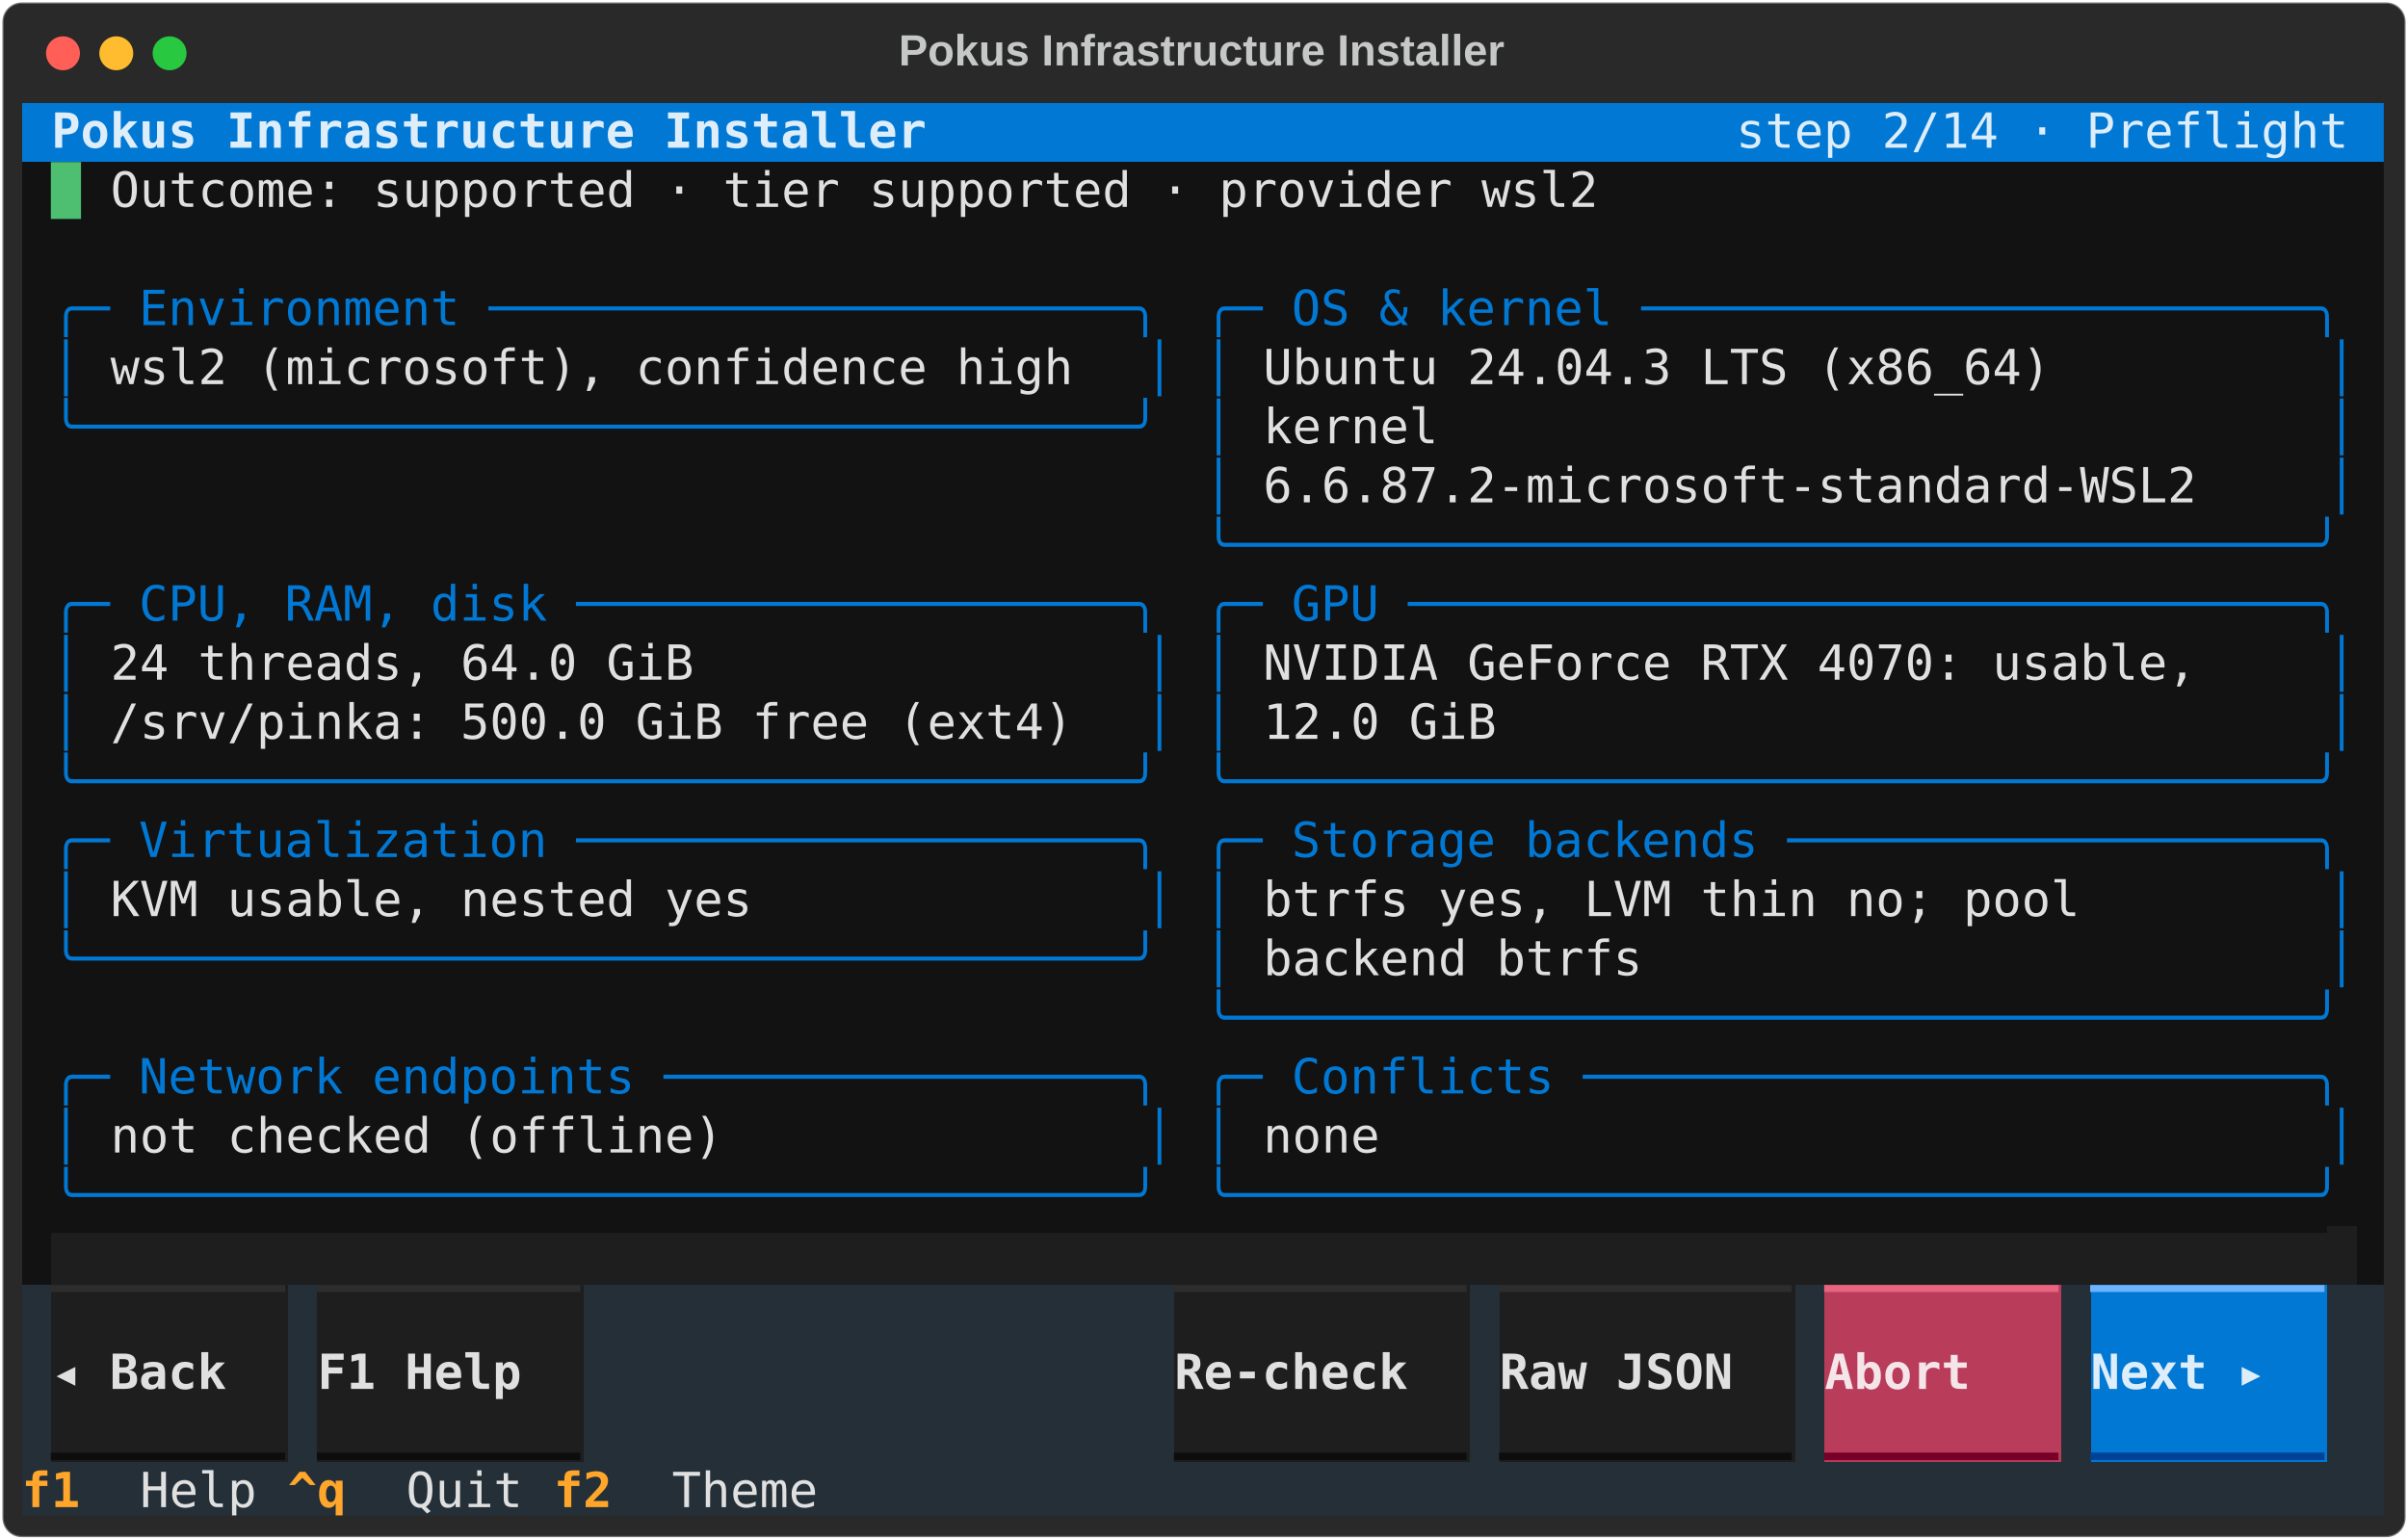
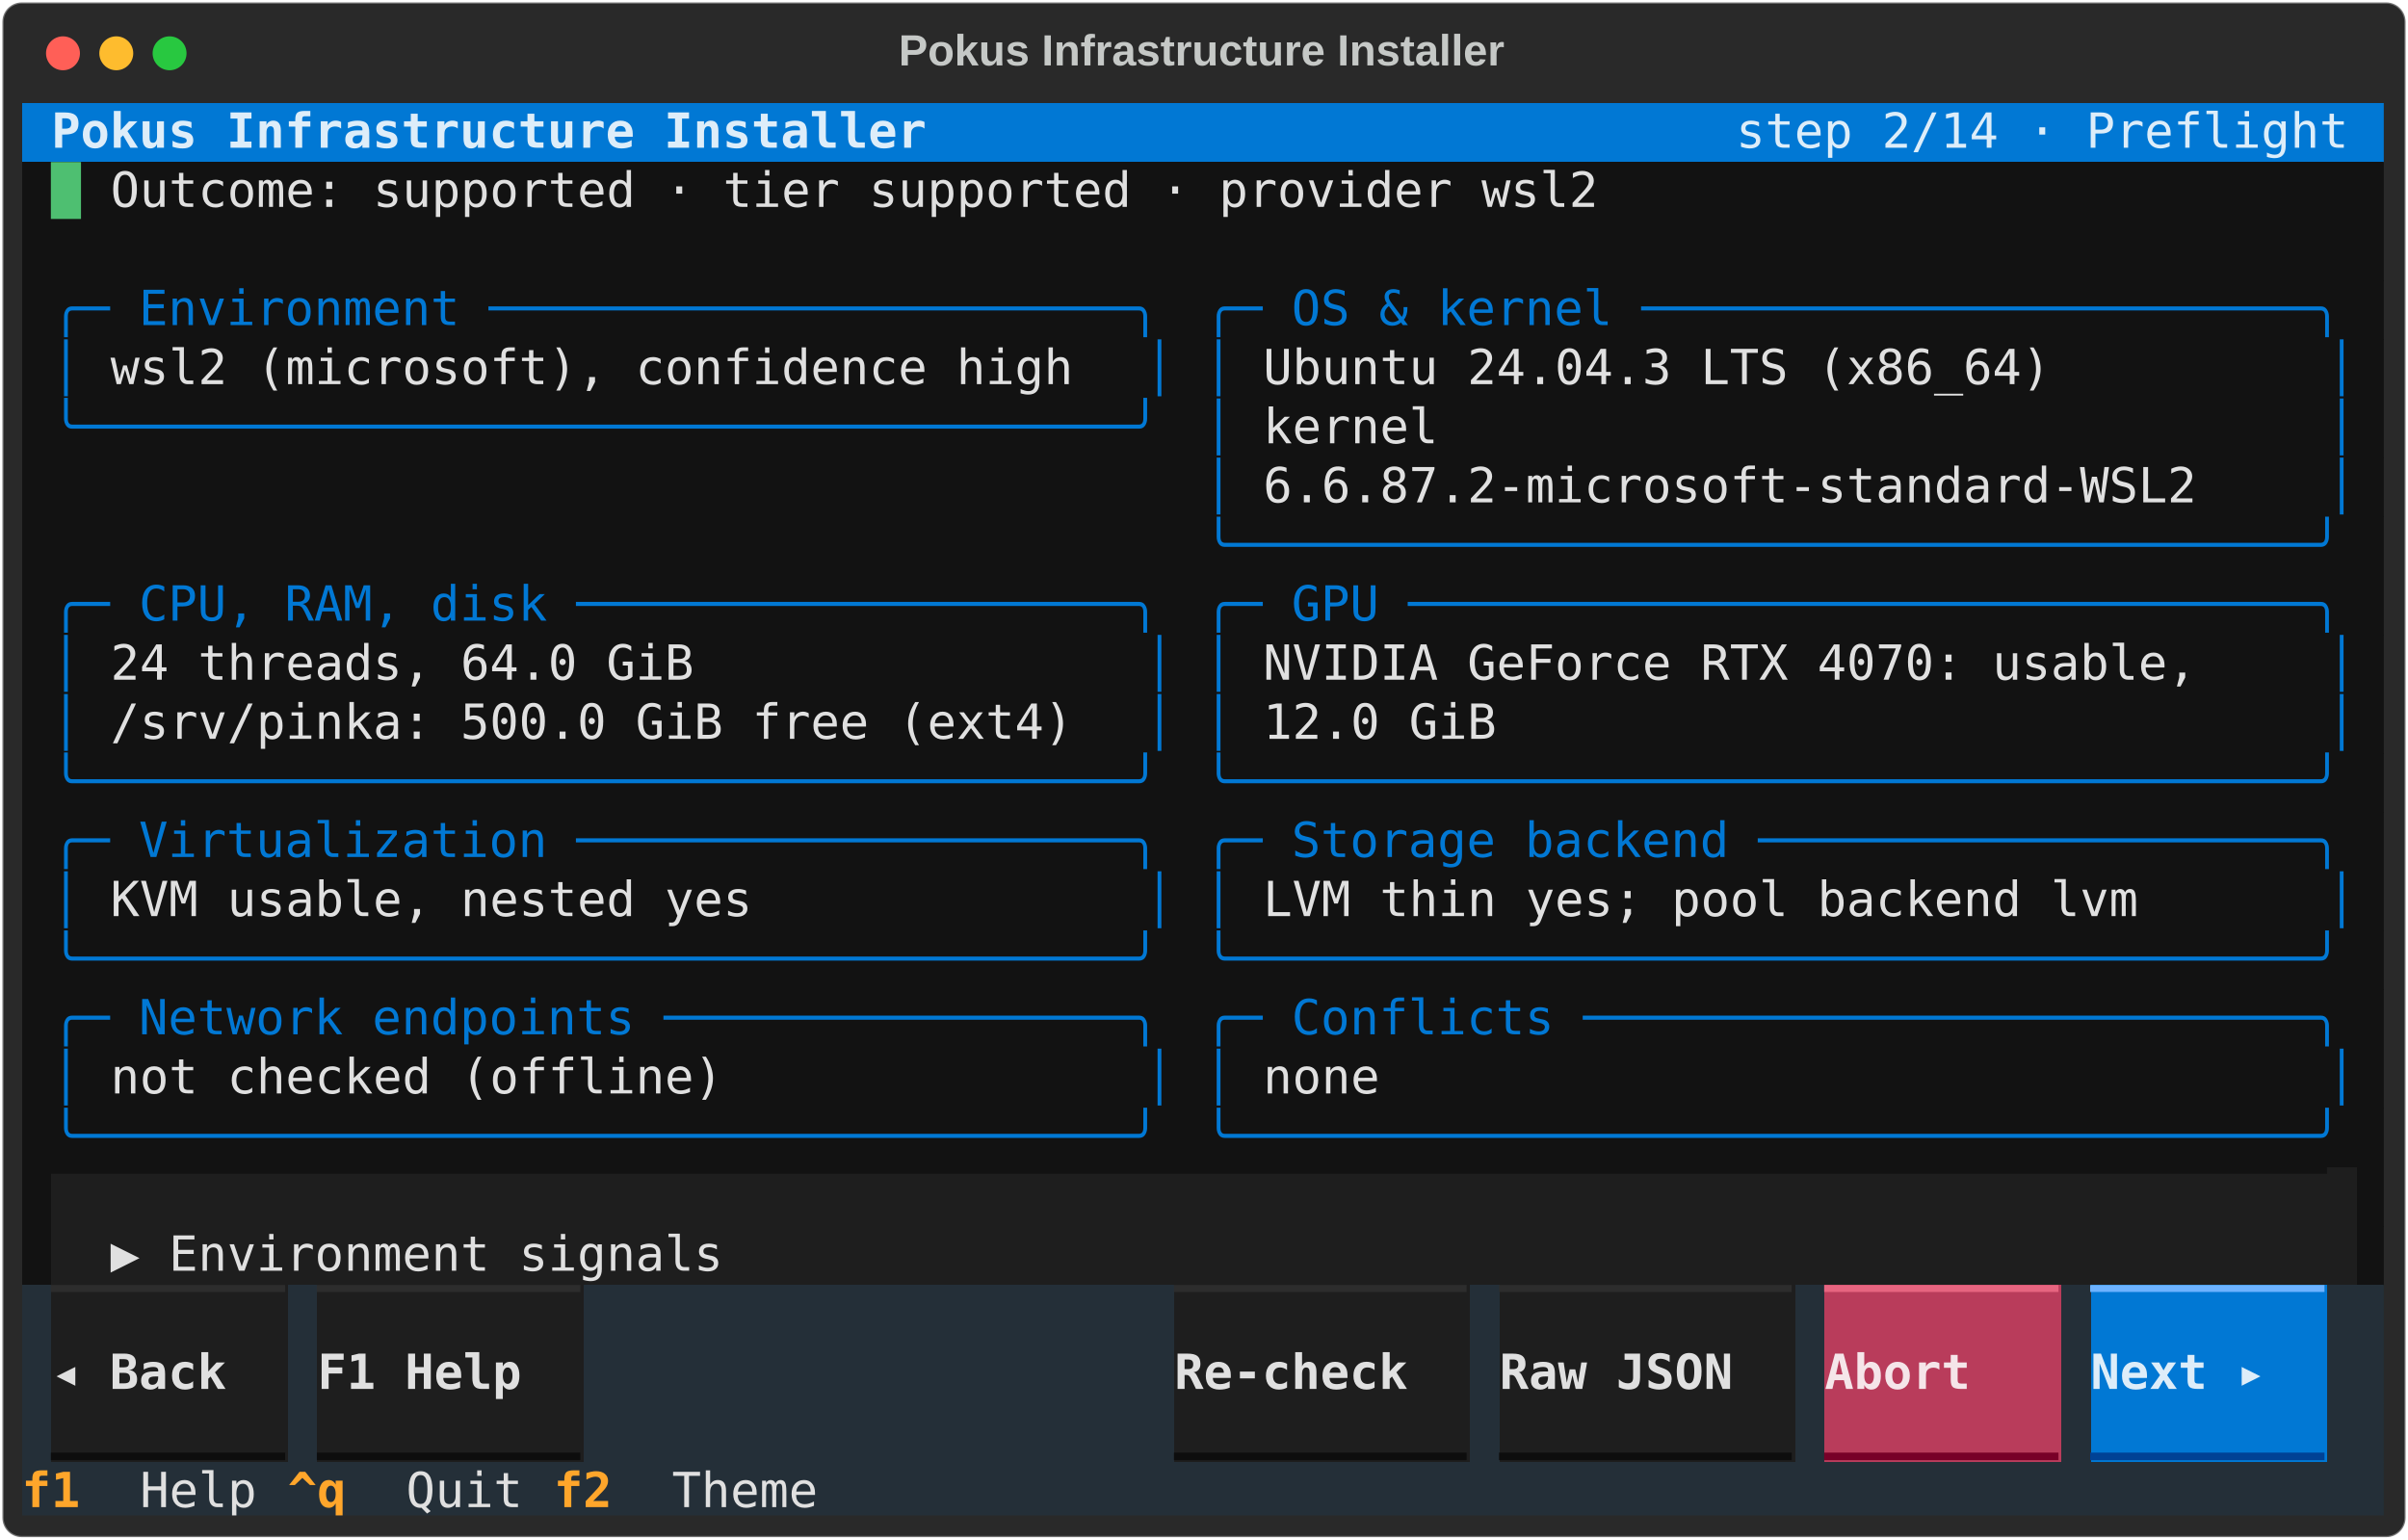
<svg xmlns="http://www.w3.org/2000/svg" class="rich-terminal" viewBox="0 0 994 635.6">
  <style>

    @font-face {
        font-family: "Fira Code";
        src: local("FiraCode-Regular"),
                url("https://cdnjs.cloudflare.com/ajax/libs/firacode/6.2.0/woff2/FiraCode-Regular.woff2") format("woff2"),
                url("https://cdnjs.cloudflare.com/ajax/libs/firacode/6.2.0/woff/FiraCode-Regular.woff") format("woff");
        font-style: normal;
        font-weight: 400;
    }
    @font-face {
        font-family: "Fira Code";
        src: local("FiraCode-Bold"),
                url("https://cdnjs.cloudflare.com/ajax/libs/firacode/6.2.0/woff2/FiraCode-Bold.woff2") format("woff2"),
                url("https://cdnjs.cloudflare.com/ajax/libs/firacode/6.2.0/woff/FiraCode-Bold.woff") format("woff");
        font-style: bold;
        font-weight: 700;
    }

    .terminal-matrix {
        font-family: Fira Code, monospace;
        font-size: 20px;
        line-height: 24.4px;
        font-variant-east-asian: full-width;
    }

    .terminal-title {
        font-size: 18px;
        font-weight: bold;
        font-family: arial;
    }

    .terminal-r1 { fill: #c5c8c6 }
.terminal-r2 { fill: #ddedf9;font-weight: bold }
.terminal-r3 { fill: #ddedf9 }
.terminal-r4 { fill: #4ebf71 }
.terminal-r5 { fill: #e0e0e0 }
.terminal-r6 { fill: #0178d4 }
.terminal-r7 { fill: #121212 }
.terminal-r8 { fill: #2d2d2d }
.terminal-r9 { fill: #e76580 }
.terminal-r10 { fill: #6db2ff }
.terminal-r11 { fill: #e0e0e0;font-weight: bold }
.terminal-r12 { fill: #f5e5e9;font-weight: bold }
.terminal-r13 { fill: #0d0d0d }
.terminal-r14 { fill: #780028 }
.terminal-r15 { fill: #004295 }
.terminal-r16 { fill: #ffa62b;font-weight: bold }
    </style>
  <defs>
    <clipPath id="terminal-clip-terminal">
      <rect x="0" y="0" width="975.0" height="584.6" />
    </clipPath>
    <clipPath id="terminal-line-0">
      <rect x="0" y="1.5" width="976" height="24.65" />
    </clipPath>
    <clipPath id="terminal-line-1">
      <rect x="0" y="25.9" width="976" height="24.65" />
    </clipPath>
    <clipPath id="terminal-line-2">
      <rect x="0" y="50.3" width="976" height="24.65" />
    </clipPath>
    <clipPath id="terminal-line-3">
      <rect x="0" y="74.7" width="976" height="24.65" />
    </clipPath>
    <clipPath id="terminal-line-4">
      <rect x="0" y="99.1" width="976" height="24.65" />
    </clipPath>
    <clipPath id="terminal-line-5">
      <rect x="0" y="123.5" width="976" height="24.65" />
    </clipPath>
    <clipPath id="terminal-line-6">
      <rect x="0" y="147.9" width="976" height="24.65" />
    </clipPath>
    <clipPath id="terminal-line-7">
      <rect x="0" y="172.3" width="976" height="24.65" />
    </clipPath>
    <clipPath id="terminal-line-8">
      <rect x="0" y="196.7" width="976" height="24.65" />
    </clipPath>
    <clipPath id="terminal-line-9">
      <rect x="0" y="221.1" width="976" height="24.65" />
    </clipPath>
    <clipPath id="terminal-line-10">
      <rect x="0" y="245.5" width="976" height="24.65" />
    </clipPath>
    <clipPath id="terminal-line-11">
      <rect x="0" y="269.9" width="976" height="24.65" />
    </clipPath>
    <clipPath id="terminal-line-12">
      <rect x="0" y="294.3" width="976" height="24.65" />
    </clipPath>
    <clipPath id="terminal-line-13">
      <rect x="0" y="318.7" width="976" height="24.65" />
    </clipPath>
    <clipPath id="terminal-line-14">
      <rect x="0" y="343.1" width="976" height="24.65" />
    </clipPath>
    <clipPath id="terminal-line-15">
      <rect x="0" y="367.5" width="976" height="24.65" />
    </clipPath>
    <clipPath id="terminal-line-16">
      <rect x="0" y="391.9" width="976" height="24.65" />
    </clipPath>
    <clipPath id="terminal-line-17">
      <rect x="0" y="416.3" width="976" height="24.65" />
    </clipPath>
    <clipPath id="terminal-line-18">
      <rect x="0" y="440.7" width="976" height="24.65" />
    </clipPath>
    <clipPath id="terminal-line-19">
      <rect x="0" y="465.1" width="976" height="24.65" />
    </clipPath>
    <clipPath id="terminal-line-20">
      <rect x="0" y="489.5" width="976" height="24.65" />
    </clipPath>
    <clipPath id="terminal-line-21">
      <rect x="0" y="513.9" width="976" height="24.65" />
    </clipPath>
    <clipPath id="terminal-line-22">
      <rect x="0" y="538.3" width="976" height="24.65" />
    </clipPath>
  </defs>
  <rect fill="#292929" stroke="rgba(255,255,255,0.35)" stroke-width="1" x="1" y="1" width="992" height="633.6" rx="8" />
  <text class="terminal-title" fill="#c5c8c6" text-anchor="middle" x="496" y="27">Pokus Infrastructure Installer</text>
  <g transform="translate(26,22)">
    <circle cx="0" cy="0" r="7" fill="#ff5f57" />
    <circle cx="22" cy="0" r="7" fill="#febc2e" />
    <circle cx="44" cy="0" r="7" fill="#28c840" />
  </g>
  <g transform="translate(9, 41)" clip-path="url(#terminal-clip-terminal)">
    <rect fill="#0178d4" x="0" y="1.5" width="12.2" height="24.65" shape-rendering="crispEdges" />
    <rect fill="#0178d4" x="12.2" y="1.5" width="366" height="24.65" shape-rendering="crispEdges" />
    <rect fill="#0178d4" x="378.2" y="1.5" width="329.4" height="24.65" shape-rendering="crispEdges" />
    <rect fill="#0178d4" x="707.6" y="1.5" width="256.2" height="24.65" shape-rendering="crispEdges" />
    <rect fill="#0178d4" x="963.8" y="1.5" width="12.2" height="24.65" shape-rendering="crispEdges" />
    <rect fill="#121212" x="0" y="25.9" width="12.2" height="24.65" shape-rendering="crispEdges" />
    <rect fill="#121212" x="12.2" y="25.9" width="12.2" height="24.65" shape-rendering="crispEdges" />
    <rect fill="#121212" x="24.4" y="25.9" width="12.2" height="24.65" shape-rendering="crispEdges" />
    <rect fill="#121212" x="36.6" y="25.9" width="622.2" height="24.65" shape-rendering="crispEdges" />
    <rect fill="#121212" x="658.8" y="25.9" width="317.2" height="24.65" shape-rendering="crispEdges" />
    <rect fill="#121212" x="0" y="50.3" width="976" height="24.65" shape-rendering="crispEdges" />
    <rect fill="#121212" x="0" y="74.7" width="12.2" height="24.65" shape-rendering="crispEdges" />
    <rect fill="#121212" x="12.2" y="74.7" width="463.6" height="24.65" shape-rendering="crispEdges" />
    <rect fill="#121212" x="475.8" y="74.7" width="12.2" height="24.65" shape-rendering="crispEdges" />
    <rect fill="#121212" x="488" y="74.7" width="475.8" height="24.65" shape-rendering="crispEdges" />
    <rect fill="#121212" x="963.8" y="74.7" width="12.2" height="24.65" shape-rendering="crispEdges" />
    <rect fill="#121212" x="0" y="99.1" width="12.2" height="24.65" shape-rendering="crispEdges" />
    <rect fill="#121212" x="12.2" y="99.1" width="12.2" height="24.65" shape-rendering="crispEdges" />
    <rect fill="#121212" x="24.4" y="99.1" width="12.2" height="24.65" shape-rendering="crispEdges" />
    <rect fill="#121212" x="36.6" y="99.1" width="402.6" height="24.65" shape-rendering="crispEdges" />
    <rect fill="#121212" x="439.2" y="99.1" width="24.4" height="24.65" shape-rendering="crispEdges" />
    <rect fill="#121212" x="463.6" y="99.1" width="12.2" height="24.65" shape-rendering="crispEdges" />
    <rect fill="#121212" x="475.8" y="99.1" width="12.2" height="24.65" shape-rendering="crispEdges" />
    <rect fill="#121212" x="488" y="99.1" width="12.2" height="24.65" shape-rendering="crispEdges" />
    <rect fill="#121212" x="500.2" y="99.1" width="12.2" height="24.65" shape-rendering="crispEdges" />
    <rect fill="#121212" x="512.4" y="99.1" width="329.4" height="24.65" shape-rendering="crispEdges" />
    <rect fill="#121212" x="841.8" y="99.1" width="109.8" height="24.65" shape-rendering="crispEdges" />
    <rect fill="#121212" x="951.6" y="99.1" width="12.2" height="24.65" shape-rendering="crispEdges" />
    <rect fill="#121212" x="963.8" y="99.1" width="12.2" height="24.65" shape-rendering="crispEdges" />
    <rect fill="#121212" x="0" y="123.5" width="12.2" height="24.65" shape-rendering="crispEdges" />
    <rect fill="#121212" x="12.2" y="123.5" width="463.6" height="24.65" shape-rendering="crispEdges" />
    <rect fill="#121212" x="475.8" y="123.5" width="12.2" height="24.65" shape-rendering="crispEdges" />
    <rect fill="#121212" x="488" y="123.5" width="12.2" height="24.65" shape-rendering="crispEdges" />
    <rect fill="#121212" x="500.2" y="123.5" width="12.2" height="24.65" shape-rendering="crispEdges" />
    <rect fill="#121212" x="512.4" y="123.5" width="73.2" height="24.65" shape-rendering="crispEdges" />
    <rect fill="#121212" x="585.6" y="123.5" width="366" height="24.65" shape-rendering="crispEdges" />
    <rect fill="#121212" x="951.6" y="123.5" width="12.2" height="24.65" shape-rendering="crispEdges" />
    <rect fill="#121212" x="963.8" y="123.5" width="12.2" height="24.65" shape-rendering="crispEdges" />
    <rect fill="#121212" x="0" y="147.9" width="488" height="24.65" shape-rendering="crispEdges" />
    <rect fill="#121212" x="488" y="147.9" width="12.2" height="24.65" shape-rendering="crispEdges" />
    <rect fill="#121212" x="500.2" y="147.9" width="12.2" height="24.65" shape-rendering="crispEdges" />
    <rect fill="#121212" x="512.4" y="147.9" width="390.4" height="24.65" shape-rendering="crispEdges" />
    <rect fill="#121212" x="902.8" y="147.9" width="48.8" height="24.65" shape-rendering="crispEdges" />
    <rect fill="#121212" x="951.6" y="147.9" width="12.2" height="24.65" shape-rendering="crispEdges" />
    <rect fill="#121212" x="963.8" y="147.9" width="12.2" height="24.65" shape-rendering="crispEdges" />
    <rect fill="#121212" x="0" y="172.3" width="488" height="24.65" shape-rendering="crispEdges" />
    <rect fill="#121212" x="488" y="172.3" width="475.8" height="24.65" shape-rendering="crispEdges" />
    <rect fill="#121212" x="963.8" y="172.3" width="12.2" height="24.65" shape-rendering="crispEdges" />
    <rect fill="#121212" x="0" y="196.7" width="12.2" height="24.65" shape-rendering="crispEdges" />
    <rect fill="#121212" x="12.2" y="196.7" width="463.6" height="24.65" shape-rendering="crispEdges" />
    <rect fill="#121212" x="475.8" y="196.7" width="12.2" height="24.65" shape-rendering="crispEdges" />
    <rect fill="#121212" x="488" y="196.7" width="475.8" height="24.65" shape-rendering="crispEdges" />
    <rect fill="#121212" x="963.8" y="196.7" width="12.2" height="24.65" shape-rendering="crispEdges" />
    <rect fill="#121212" x="0" y="221.1" width="12.2" height="24.65" shape-rendering="crispEdges" />
    <rect fill="#121212" x="12.2" y="221.1" width="12.2" height="24.65" shape-rendering="crispEdges" />
    <rect fill="#121212" x="24.4" y="221.1" width="12.2" height="24.65" shape-rendering="crispEdges" />
    <rect fill="#121212" x="36.6" y="221.1" width="244" height="24.65" shape-rendering="crispEdges" />
    <rect fill="#121212" x="280.6" y="221.1" width="183" height="24.65" shape-rendering="crispEdges" />
    <rect fill="#121212" x="463.6" y="221.1" width="12.2" height="24.65" shape-rendering="crispEdges" />
    <rect fill="#121212" x="475.8" y="221.1" width="12.2" height="24.65" shape-rendering="crispEdges" />
    <rect fill="#121212" x="488" y="221.1" width="12.2" height="24.65" shape-rendering="crispEdges" />
    <rect fill="#121212" x="500.2" y="221.1" width="12.2" height="24.65" shape-rendering="crispEdges" />
    <rect fill="#121212" x="512.4" y="221.1" width="390.4" height="24.65" shape-rendering="crispEdges" />
    <rect fill="#121212" x="902.8" y="221.1" width="48.8" height="24.65" shape-rendering="crispEdges" />
    <rect fill="#121212" x="951.6" y="221.1" width="12.2" height="24.65" shape-rendering="crispEdges" />
    <rect fill="#121212" x="963.8" y="221.1" width="12.2" height="24.65" shape-rendering="crispEdges" />
    <rect fill="#121212" x="0" y="245.5" width="12.2" height="24.65" shape-rendering="crispEdges" />
    <rect fill="#121212" x="12.2" y="245.5" width="12.2" height="24.65" shape-rendering="crispEdges" />
    <rect fill="#121212" x="24.4" y="245.5" width="12.2" height="24.65" shape-rendering="crispEdges" />
    <rect fill="#121212" x="36.6" y="245.5" width="402.6" height="24.65" shape-rendering="crispEdges" />
    <rect fill="#121212" x="439.2" y="245.5" width="24.4" height="24.65" shape-rendering="crispEdges" />
    <rect fill="#121212" x="463.6" y="245.5" width="12.2" height="24.65" shape-rendering="crispEdges" />
    <rect fill="#121212" x="475.8" y="245.5" width="12.2" height="24.65" shape-rendering="crispEdges" />
    <rect fill="#121212" x="488" y="245.5" width="12.2" height="24.65" shape-rendering="crispEdges" />
    <rect fill="#121212" x="500.2" y="245.5" width="12.2" height="24.65" shape-rendering="crispEdges" />
    <rect fill="#121212" x="512.4" y="245.5" width="97.6" height="24.65" shape-rendering="crispEdges" />
    <rect fill="#121212" x="610" y="245.5" width="341.6" height="24.65" shape-rendering="crispEdges" />
    <rect fill="#121212" x="951.6" y="245.5" width="12.2" height="24.65" shape-rendering="crispEdges" />
    <rect fill="#121212" x="963.8" y="245.5" width="12.2" height="24.65" shape-rendering="crispEdges" />
    <rect fill="#121212" x="0" y="269.9" width="12.2" height="24.65" shape-rendering="crispEdges" />
    <rect fill="#121212" x="12.2" y="269.9" width="463.6" height="24.65" shape-rendering="crispEdges" />
    <rect fill="#121212" x="475.8" y="269.9" width="12.2" height="24.65" shape-rendering="crispEdges" />
    <rect fill="#121212" x="488" y="269.9" width="475.8" height="24.65" shape-rendering="crispEdges" />
    <rect fill="#121212" x="963.8" y="269.9" width="12.2" height="24.65" shape-rendering="crispEdges" />
    <rect fill="#121212" x="0" y="294.3" width="12.2" height="24.65" shape-rendering="crispEdges" />
    <rect fill="#121212" x="12.2" y="294.3" width="463.6" height="24.65" shape-rendering="crispEdges" />
    <rect fill="#121212" x="475.8" y="294.3" width="12.2" height="24.65" shape-rendering="crispEdges" />
    <rect fill="#121212" x="488" y="294.3" width="475.8" height="24.65" shape-rendering="crispEdges" />
    <rect fill="#121212" x="963.8" y="294.3" width="12.2" height="24.65" shape-rendering="crispEdges" />
    <rect fill="#121212" x="0" y="318.7" width="12.2" height="24.65" shape-rendering="crispEdges" />
    <rect fill="#121212" x="12.2" y="318.7" width="12.2" height="24.65" shape-rendering="crispEdges" />
    <rect fill="#121212" x="24.4" y="318.7" width="12.2" height="24.65" shape-rendering="crispEdges" />
    <rect fill="#121212" x="36.6" y="318.7" width="268.4" height="24.65" shape-rendering="crispEdges" />
    <rect fill="#121212" x="305" y="318.7" width="158.6" height="24.65" shape-rendering="crispEdges" />
    <rect fill="#121212" x="463.6" y="318.7" width="12.2" height="24.65" shape-rendering="crispEdges" />
    <rect fill="#121212" x="475.8" y="318.7" width="12.2" height="24.65" shape-rendering="crispEdges" />
    <rect fill="#121212" x="488" y="318.7" width="12.2" height="24.65" shape-rendering="crispEdges" />
    <rect fill="#121212" x="500.2" y="318.7" width="12.2" height="24.65" shape-rendering="crispEdges" />
-     <rect fill="#121212" x="512.4" y="318.7" width="341.6" height="24.65" shape-rendering="crispEdges" />
-     <rect fill="#121212" x="854" y="318.7" width="97.6" height="24.65" shape-rendering="crispEdges" />
+     <rect fill="#121212" x="512.4" y="318.7" width="366" height="24.65" shape-rendering="crispEdges" />
+     <rect fill="#121212" x="878.4" y="318.7" width="73.2" height="24.65" shape-rendering="crispEdges" />
    <rect fill="#121212" x="951.6" y="318.7" width="12.2" height="24.65" shape-rendering="crispEdges" />
    <rect fill="#121212" x="963.8" y="318.7" width="12.2" height="24.65" shape-rendering="crispEdges" />
    <rect fill="#121212" x="0" y="343.1" width="12.2" height="24.65" shape-rendering="crispEdges" />
    <rect fill="#121212" x="12.2" y="343.1" width="463.6" height="24.65" shape-rendering="crispEdges" />
    <rect fill="#121212" x="475.8" y="343.1" width="12.2" height="24.65" shape-rendering="crispEdges" />
-     <rect fill="#121212" x="488" y="343.1" width="12.2" height="24.65" shape-rendering="crispEdges" />
-     <rect fill="#121212" x="500.2" y="343.1" width="12.2" height="24.65" shape-rendering="crispEdges" />
-     <rect fill="#121212" x="512.4" y="343.1" width="158.6" height="24.65" shape-rendering="crispEdges" />
-     <rect fill="#121212" x="671" y="343.1" width="280.6" height="24.65" shape-rendering="crispEdges" />
-     <rect fill="#121212" x="951.6" y="343.1" width="12.2" height="24.65" shape-rendering="crispEdges" />
+     <rect fill="#121212" x="488" y="343.1" width="475.8" height="24.65" shape-rendering="crispEdges" />
    <rect fill="#121212" x="963.8" y="343.1" width="12.2" height="24.65" shape-rendering="crispEdges" />
-     <rect fill="#121212" x="0" y="367.5" width="488" height="24.65" shape-rendering="crispEdges" />
+     <rect fill="#121212" x="0" y="367.5" width="12.2" height="24.65" shape-rendering="crispEdges" />
+     <rect fill="#121212" x="12.2" y="367.5" width="463.6" height="24.65" shape-rendering="crispEdges" />
+     <rect fill="#121212" x="475.8" y="367.5" width="12.2" height="24.65" shape-rendering="crispEdges" />
    <rect fill="#121212" x="488" y="367.5" width="475.8" height="24.65" shape-rendering="crispEdges" />
    <rect fill="#121212" x="963.8" y="367.5" width="12.2" height="24.65" shape-rendering="crispEdges" />
    <rect fill="#121212" x="0" y="391.9" width="12.2" height="24.65" shape-rendering="crispEdges" />
-     <rect fill="#121212" x="12.2" y="391.9" width="463.6" height="24.65" shape-rendering="crispEdges" />
+     <rect fill="#121212" x="12.2" y="391.9" width="12.2" height="24.65" shape-rendering="crispEdges" />
+     <rect fill="#121212" x="24.4" y="391.9" width="12.2" height="24.65" shape-rendering="crispEdges" />
+     <rect fill="#121212" x="36.6" y="391.9" width="256.2" height="24.65" shape-rendering="crispEdges" />
+     <rect fill="#121212" x="292.8" y="391.9" width="170.8" height="24.65" shape-rendering="crispEdges" />
+     <rect fill="#121212" x="463.6" y="391.9" width="12.2" height="24.65" shape-rendering="crispEdges" />
    <rect fill="#121212" x="475.8" y="391.9" width="12.2" height="24.65" shape-rendering="crispEdges" />
-     <rect fill="#121212" x="488" y="391.9" width="475.8" height="24.65" shape-rendering="crispEdges" />
+     <rect fill="#121212" x="488" y="391.9" width="12.2" height="24.65" shape-rendering="crispEdges" />
+     <rect fill="#121212" x="500.2" y="391.9" width="12.2" height="24.65" shape-rendering="crispEdges" />
+     <rect fill="#121212" x="512.4" y="391.9" width="48.8" height="24.65" shape-rendering="crispEdges" />
+     <rect fill="#121212" x="561.2" y="391.9" width="390.4" height="24.65" shape-rendering="crispEdges" />
+     <rect fill="#121212" x="951.6" y="391.9" width="12.2" height="24.65" shape-rendering="crispEdges" />
    <rect fill="#121212" x="963.8" y="391.9" width="12.2" height="24.65" shape-rendering="crispEdges" />
    <rect fill="#121212" x="0" y="416.3" width="12.2" height="24.65" shape-rendering="crispEdges" />
-     <rect fill="#121212" x="12.2" y="416.3" width="12.2" height="24.65" shape-rendering="crispEdges" />
-     <rect fill="#121212" x="24.4" y="416.3" width="12.2" height="24.65" shape-rendering="crispEdges" />
-     <rect fill="#121212" x="36.6" y="416.3" width="256.2" height="24.65" shape-rendering="crispEdges" />
-     <rect fill="#121212" x="292.8" y="416.3" width="170.8" height="24.65" shape-rendering="crispEdges" />
-     <rect fill="#121212" x="463.6" y="416.3" width="12.2" height="24.65" shape-rendering="crispEdges" />
+     <rect fill="#121212" x="12.2" y="416.3" width="463.6" height="24.65" shape-rendering="crispEdges" />
    <rect fill="#121212" x="475.8" y="416.3" width="12.2" height="24.65" shape-rendering="crispEdges" />
-     <rect fill="#121212" x="488" y="416.3" width="12.2" height="24.65" shape-rendering="crispEdges" />
-     <rect fill="#121212" x="500.2" y="416.3" width="12.2" height="24.65" shape-rendering="crispEdges" />
-     <rect fill="#121212" x="512.4" y="416.3" width="48.8" height="24.65" shape-rendering="crispEdges" />
-     <rect fill="#121212" x="561.2" y="416.3" width="390.4" height="24.65" shape-rendering="crispEdges" />
-     <rect fill="#121212" x="951.6" y="416.3" width="12.2" height="24.65" shape-rendering="crispEdges" />
+     <rect fill="#121212" x="488" y="416.3" width="475.8" height="24.65" shape-rendering="crispEdges" />
    <rect fill="#121212" x="963.8" y="416.3" width="12.2" height="24.65" shape-rendering="crispEdges" />
    <rect fill="#121212" x="0" y="440.7" width="12.2" height="24.65" shape-rendering="crispEdges" />
-     <rect fill="#121212" x="12.2" y="440.7" width="463.6" height="24.65" shape-rendering="crispEdges" />
-     <rect fill="#121212" x="475.8" y="440.7" width="12.2" height="24.65" shape-rendering="crispEdges" />
-     <rect fill="#121212" x="488" y="440.7" width="475.8" height="24.65" shape-rendering="crispEdges" />
+     <rect fill="#1e1e1e" x="12.2" y="440.7" width="951.6" height="24.65" shape-rendering="crispEdges" />
    <rect fill="#121212" x="963.8" y="440.7" width="12.2" height="24.65" shape-rendering="crispEdges" />
    <rect fill="#121212" x="0" y="465.1" width="12.2" height="24.65" shape-rendering="crispEdges" />
-     <rect fill="#1e1e1e" x="12.2" y="465.1" width="951.6" height="24.65" shape-rendering="crispEdges" />
+     <rect fill="#1e1e1e" x="12.2" y="465.1" width="24.4" height="24.65" shape-rendering="crispEdges" />
+     <rect fill="#1e1e1e" x="36.6" y="465.1" width="256.2" height="24.65" shape-rendering="crispEdges" />
+     <rect fill="#1e1e1e" x="292.8" y="465.1" width="671" height="24.65" shape-rendering="crispEdges" />
    <rect fill="#121212" x="963.8" y="465.1" width="12.2" height="24.65" shape-rendering="crispEdges" />
    <rect fill="#242f38" x="0" y="489.5" width="12.2" height="24.65" shape-rendering="crispEdges" />
    <rect fill="#1e1e1e" x="12.2" y="489.5" width="97.6" height="24.65" shape-rendering="crispEdges" />
    <rect fill="#242f38" x="109.8" y="489.5" width="12.2" height="24.65" shape-rendering="crispEdges" />
    <rect fill="#1e1e1e" x="122" y="489.5" width="109.8" height="24.65" shape-rendering="crispEdges" />
    <rect fill="#242f38" x="231.8" y="489.5" width="12.2" height="24.65" shape-rendering="crispEdges" />
    <rect fill="#242f38" x="244" y="489.5" width="0" height="24.65" shape-rendering="crispEdges" />
    <rect fill="#242f38" x="244" y="489.5" width="231.8" height="24.65" shape-rendering="crispEdges" />
    <rect fill="#1e1e1e" x="475.8" y="489.5" width="122" height="24.65" shape-rendering="crispEdges" />
    <rect fill="#242f38" x="597.8" y="489.5" width="12.2" height="24.65" shape-rendering="crispEdges" />
    <rect fill="#1e1e1e" x="610" y="489.5" width="122" height="24.65" shape-rendering="crispEdges" />
    <rect fill="#242f38" x="732" y="489.5" width="12.2" height="24.65" shape-rendering="crispEdges" />
    <rect fill="#b93c5b" x="744.2" y="489.5" width="97.6" height="24.65" shape-rendering="crispEdges" />
    <rect fill="#242f38" x="841.8" y="489.5" width="12.2" height="24.65" shape-rendering="crispEdges" />
    <rect fill="#0178d4" x="854" y="489.5" width="97.6" height="24.65" shape-rendering="crispEdges" />
    <rect fill="#242f38" x="951.6" y="489.5" width="24.4" height="24.65" shape-rendering="crispEdges" />
    <rect fill="#242f38" x="0" y="513.9" width="12.2" height="24.65" shape-rendering="crispEdges" />
    <rect fill="#1e1e1e" x="12.2" y="513.9" width="97.6" height="24.65" shape-rendering="crispEdges" />
    <rect fill="#242f38" x="109.8" y="513.9" width="12.2" height="24.65" shape-rendering="crispEdges" />
    <rect fill="#1e1e1e" x="122" y="513.9" width="109.8" height="24.65" shape-rendering="crispEdges" />
    <rect fill="#242f38" x="231.8" y="513.9" width="244" height="24.65" shape-rendering="crispEdges" />
    <rect fill="#1e1e1e" x="475.8" y="513.9" width="122" height="24.65" shape-rendering="crispEdges" />
    <rect fill="#242f38" x="597.8" y="513.9" width="12.2" height="24.65" shape-rendering="crispEdges" />
    <rect fill="#1e1e1e" x="610" y="513.9" width="122" height="24.65" shape-rendering="crispEdges" />
    <rect fill="#242f38" x="732" y="513.9" width="12.2" height="24.65" shape-rendering="crispEdges" />
    <rect fill="#b93c5b" x="744.2" y="513.9" width="85.4" height="24.65" shape-rendering="crispEdges" />
    <rect fill="#b93c5b" x="829.6" y="513.9" width="12.2" height="24.65" shape-rendering="crispEdges" />
    <rect fill="#242f38" x="841.8" y="513.9" width="12.2" height="24.65" shape-rendering="crispEdges" />
    <rect fill="#0178d4" x="854" y="513.9" width="97.6" height="24.65" shape-rendering="crispEdges" />
    <rect fill="#242f38" x="951.6" y="513.9" width="24.4" height="24.65" shape-rendering="crispEdges" />
    <rect fill="#242f38" x="0" y="538.3" width="12.2" height="24.65" shape-rendering="crispEdges" />
    <rect fill="#1e1e1e" x="12.2" y="538.3" width="97.6" height="24.65" shape-rendering="crispEdges" />
    <rect fill="#242f38" x="109.8" y="538.3" width="12.2" height="24.65" shape-rendering="crispEdges" />
    <rect fill="#1e1e1e" x="122" y="538.3" width="109.8" height="24.65" shape-rendering="crispEdges" />
    <rect fill="#242f38" x="231.8" y="538.3" width="244" height="24.65" shape-rendering="crispEdges" />
    <rect fill="#1e1e1e" x="475.8" y="538.3" width="122" height="24.65" shape-rendering="crispEdges" />
    <rect fill="#242f38" x="597.8" y="538.3" width="12.2" height="24.65" shape-rendering="crispEdges" />
    <rect fill="#1e1e1e" x="610" y="538.3" width="122" height="24.65" shape-rendering="crispEdges" />
    <rect fill="#242f38" x="732" y="538.3" width="12.2" height="24.65" shape-rendering="crispEdges" />
    <rect fill="#b93c5b" x="744.2" y="538.3" width="97.6" height="24.65" shape-rendering="crispEdges" />
    <rect fill="#242f38" x="841.8" y="538.3" width="12.2" height="24.65" shape-rendering="crispEdges" />
    <rect fill="#0178d4" x="854" y="538.3" width="97.6" height="24.65" shape-rendering="crispEdges" />
    <rect fill="#242f38" x="951.6" y="538.3" width="24.4" height="24.65" shape-rendering="crispEdges" />
    <rect fill="#242f38" x="0" y="562.7" width="48.8" height="24.65" shape-rendering="crispEdges" />
    <rect fill="#242f38" x="48.8" y="562.7" width="61" height="24.65" shape-rendering="crispEdges" />
    <rect fill="#242f38" x="109.8" y="562.7" width="48.8" height="24.65" shape-rendering="crispEdges" />
    <rect fill="#242f38" x="158.6" y="562.7" width="61" height="24.65" shape-rendering="crispEdges" />
    <rect fill="#242f38" x="219.6" y="562.7" width="48.8" height="24.65" shape-rendering="crispEdges" />
    <rect fill="#242f38" x="268.4" y="562.7" width="73.2" height="24.65" shape-rendering="crispEdges" />
    <rect fill="#242f38" x="341.6" y="562.7" width="634.4" height="24.65" shape-rendering="crispEdges" />
    <g class="terminal-matrix">
      <text class="terminal-r2" x="12.2" y="20" textLength="366" clip-path="url(#terminal-line-0)">Pokus Infrastructure Installer</text>
      <text class="terminal-r3" x="707.6" y="20" textLength="256.2" clip-path="url(#terminal-line-0)">step 2/14 · Preflight</text>
      <text class="terminal-r1" x="976" y="20" textLength="12.2" clip-path="url(#terminal-line-0)">
</text>
      <text class="terminal-r4" x="12.2" y="44.4" textLength="12.2" clip-path="url(#terminal-line-1)">█</text>
      <text class="terminal-r5" x="36.6" y="44.4" textLength="622.2" clip-path="url(#terminal-line-1)">Outcome: supported · tier supported · provider wsl2</text>
      <text class="terminal-r1" x="976" y="44.4" textLength="12.2" clip-path="url(#terminal-line-1)">
</text>
      <text class="terminal-r1" x="976" y="68.8" textLength="12.2" clip-path="url(#terminal-line-2)">
</text>
      <text class="terminal-r6" x="12.2" y="93.2" textLength="463.6" clip-path="url(#terminal-line-3)">╭─ Environment ──────────────────────╮</text>
      <text class="terminal-r6" x="488" y="93.2" textLength="475.8" clip-path="url(#terminal-line-3)">╭─ OS &amp; kernel ───────────────────────╮</text>
      <text class="terminal-r1" x="976" y="93.2" textLength="12.2" clip-path="url(#terminal-line-3)">
</text>
      <text class="terminal-r6" x="12.2" y="117.6" textLength="12.2" clip-path="url(#terminal-line-4)">│</text>
      <text class="terminal-r5" x="36.6" y="117.6" textLength="402.6" clip-path="url(#terminal-line-4)">wsl2 (microsoft), confidence high</text>
      <text class="terminal-r6" x="463.6" y="117.6" textLength="12.2" clip-path="url(#terminal-line-4)">│</text>
      <text class="terminal-r6" x="488" y="117.6" textLength="12.2" clip-path="url(#terminal-line-4)">│</text>
      <text class="terminal-r5" x="512.4" y="117.6" textLength="329.4" clip-path="url(#terminal-line-4)">Ubuntu 24.04.3 LTS (x86_64)</text>
      <text class="terminal-r6" x="951.6" y="117.6" textLength="12.2" clip-path="url(#terminal-line-4)">│</text>
      <text class="terminal-r1" x="976" y="117.6" textLength="12.2" clip-path="url(#terminal-line-4)">
</text>
      <text class="terminal-r6" x="12.2" y="142" textLength="463.6" clip-path="url(#terminal-line-5)">╰────────────────────────────────────╯</text>
      <text class="terminal-r6" x="488" y="142" textLength="12.2" clip-path="url(#terminal-line-5)">│</text>
      <text class="terminal-r5" x="512.4" y="142" textLength="73.2" clip-path="url(#terminal-line-5)">kernel</text>
      <text class="terminal-r6" x="951.6" y="142" textLength="12.2" clip-path="url(#terminal-line-5)">│</text>
      <text class="terminal-r1" x="976" y="142" textLength="12.2" clip-path="url(#terminal-line-5)">
</text>
      <text class="terminal-r6" x="488" y="166.4" textLength="12.2" clip-path="url(#terminal-line-6)">│</text>
      <text class="terminal-r5" x="512.4" y="166.4" textLength="390.4" clip-path="url(#terminal-line-6)">6.6.87.2-microsoft-standard-WSL2</text>
      <text class="terminal-r6" x="951.6" y="166.4" textLength="12.2" clip-path="url(#terminal-line-6)">│</text>
      <text class="terminal-r1" x="976" y="166.4" textLength="12.2" clip-path="url(#terminal-line-6)">
</text>
      <text class="terminal-r6" x="488" y="190.8" textLength="475.8" clip-path="url(#terminal-line-7)">╰─────────────────────────────────────╯</text>
      <text class="terminal-r1" x="976" y="190.8" textLength="12.2" clip-path="url(#terminal-line-7)">
</text>
      <text class="terminal-r6" x="12.2" y="215.2" textLength="463.6" clip-path="url(#terminal-line-8)">╭─ CPU, RAM, disk ───────────────────╮</text>
      <text class="terminal-r6" x="488" y="215.2" textLength="475.8" clip-path="url(#terminal-line-8)">╭─ GPU ───────────────────────────────╮</text>
      <text class="terminal-r1" x="976" y="215.2" textLength="12.2" clip-path="url(#terminal-line-8)">
</text>
      <text class="terminal-r6" x="12.2" y="239.6" textLength="12.2" clip-path="url(#terminal-line-9)">│</text>
      <text class="terminal-r5" x="36.6" y="239.6" textLength="244" clip-path="url(#terminal-line-9)">24 threads, 64.0 GiB</text>
      <text class="terminal-r6" x="463.6" y="239.6" textLength="12.2" clip-path="url(#terminal-line-9)">│</text>
      <text class="terminal-r6" x="488" y="239.6" textLength="12.2" clip-path="url(#terminal-line-9)">│</text>
      <text class="terminal-r5" x="512.4" y="239.6" textLength="390.4" clip-path="url(#terminal-line-9)">NVIDIA GeForce RTX 4070: usable,</text>
      <text class="terminal-r6" x="951.6" y="239.6" textLength="12.2" clip-path="url(#terminal-line-9)">│</text>
      <text class="terminal-r1" x="976" y="239.6" textLength="12.2" clip-path="url(#terminal-line-9)">
</text>
      <text class="terminal-r6" x="12.2" y="264" textLength="12.2" clip-path="url(#terminal-line-10)">│</text>
      <text class="terminal-r5" x="36.6" y="264" textLength="402.6" clip-path="url(#terminal-line-10)">/srv/pinka: 500.0 GiB free (ext4)</text>
      <text class="terminal-r6" x="463.6" y="264" textLength="12.2" clip-path="url(#terminal-line-10)">│</text>
      <text class="terminal-r6" x="488" y="264" textLength="12.2" clip-path="url(#terminal-line-10)">│</text>
      <text class="terminal-r5" x="512.4" y="264" textLength="97.6" clip-path="url(#terminal-line-10)">12.0 GiB</text>
      <text class="terminal-r6" x="951.6" y="264" textLength="12.2" clip-path="url(#terminal-line-10)">│</text>
      <text class="terminal-r1" x="976" y="264" textLength="12.2" clip-path="url(#terminal-line-10)">
</text>
      <text class="terminal-r6" x="12.2" y="288.4" textLength="463.6" clip-path="url(#terminal-line-11)">╰────────────────────────────────────╯</text>
      <text class="terminal-r6" x="488" y="288.4" textLength="475.8" clip-path="url(#terminal-line-11)">╰─────────────────────────────────────╯</text>
      <text class="terminal-r1" x="976" y="288.4" textLength="12.2" clip-path="url(#terminal-line-11)">
</text>
      <text class="terminal-r6" x="12.2" y="312.8" textLength="463.6" clip-path="url(#terminal-line-12)">╭─ Virtualization ───────────────────╮</text>
-       <text class="terminal-r6" x="488" y="312.8" textLength="475.8" clip-path="url(#terminal-line-12)">╭─ Storage backends ──────────────────╮</text>
+       <text class="terminal-r6" x="488" y="312.8" textLength="475.8" clip-path="url(#terminal-line-12)">╭─ Storage backend ───────────────────╮</text>
      <text class="terminal-r1" x="976" y="312.8" textLength="12.2" clip-path="url(#terminal-line-12)">
</text>
      <text class="terminal-r6" x="12.2" y="337.2" textLength="12.2" clip-path="url(#terminal-line-13)">│</text>
      <text class="terminal-r5" x="36.6" y="337.2" textLength="268.4" clip-path="url(#terminal-line-13)">KVM usable, nested yes</text>
      <text class="terminal-r6" x="463.6" y="337.2" textLength="12.2" clip-path="url(#terminal-line-13)">│</text>
      <text class="terminal-r6" x="488" y="337.2" textLength="12.2" clip-path="url(#terminal-line-13)">│</text>
-       <text class="terminal-r5" x="512.4" y="337.2" textLength="341.6" clip-path="url(#terminal-line-13)">btrfs yes, LVM thin no; pool</text>
+       <text class="terminal-r5" x="512.4" y="337.2" textLength="366" clip-path="url(#terminal-line-13)">LVM thin yes; pool backend lvm</text>
      <text class="terminal-r6" x="951.6" y="337.2" textLength="12.2" clip-path="url(#terminal-line-13)">│</text>
      <text class="terminal-r1" x="976" y="337.2" textLength="12.2" clip-path="url(#terminal-line-13)">
</text>
      <text class="terminal-r6" x="12.2" y="361.6" textLength="463.6" clip-path="url(#terminal-line-14)">╰────────────────────────────────────╯</text>
-       <text class="terminal-r6" x="488" y="361.6" textLength="12.2" clip-path="url(#terminal-line-14)">│</text>
-       <text class="terminal-r5" x="512.4" y="361.6" textLength="158.6" clip-path="url(#terminal-line-14)">backend btrfs</text>
-       <text class="terminal-r6" x="951.6" y="361.6" textLength="12.2" clip-path="url(#terminal-line-14)">│</text>
+       <text class="terminal-r6" x="488" y="361.6" textLength="475.8" clip-path="url(#terminal-line-14)">╰─────────────────────────────────────╯</text>
      <text class="terminal-r1" x="976" y="361.6" textLength="12.2" clip-path="url(#terminal-line-14)">
</text>
-       <text class="terminal-r6" x="488" y="386" textLength="475.8" clip-path="url(#terminal-line-15)">╰─────────────────────────────────────╯</text>
+       <text class="terminal-r6" x="12.2" y="386" textLength="463.6" clip-path="url(#terminal-line-15)">╭─ Network endpoints ────────────────╮</text>
+       <text class="terminal-r6" x="488" y="386" textLength="475.8" clip-path="url(#terminal-line-15)">╭─ Conflicts ─────────────────────────╮</text>
      <text class="terminal-r1" x="976" y="386" textLength="12.2" clip-path="url(#terminal-line-15)">
</text>
-       <text class="terminal-r6" x="12.2" y="410.4" textLength="463.6" clip-path="url(#terminal-line-16)">╭─ Network endpoints ────────────────╮</text>
-       <text class="terminal-r6" x="488" y="410.4" textLength="475.8" clip-path="url(#terminal-line-16)">╭─ Conflicts ─────────────────────────╮</text>
+       <text class="terminal-r6" x="12.2" y="410.4" textLength="12.2" clip-path="url(#terminal-line-16)">│</text>
+       <text class="terminal-r5" x="36.6" y="410.4" textLength="256.2" clip-path="url(#terminal-line-16)">not checked (offline)</text>
+       <text class="terminal-r6" x="463.6" y="410.4" textLength="12.2" clip-path="url(#terminal-line-16)">│</text>
+       <text class="terminal-r6" x="488" y="410.4" textLength="12.2" clip-path="url(#terminal-line-16)">│</text>
+       <text class="terminal-r5" x="512.4" y="410.4" textLength="48.8" clip-path="url(#terminal-line-16)">none</text>
+       <text class="terminal-r6" x="951.6" y="410.4" textLength="12.2" clip-path="url(#terminal-line-16)">│</text>
      <text class="terminal-r1" x="976" y="410.4" textLength="12.2" clip-path="url(#terminal-line-16)">
</text>
-       <text class="terminal-r6" x="12.2" y="434.8" textLength="12.2" clip-path="url(#terminal-line-17)">│</text>
-       <text class="terminal-r5" x="36.6" y="434.8" textLength="256.2" clip-path="url(#terminal-line-17)">not checked (offline)</text>
-       <text class="terminal-r6" x="463.6" y="434.8" textLength="12.2" clip-path="url(#terminal-line-17)">│</text>
-       <text class="terminal-r6" x="488" y="434.8" textLength="12.2" clip-path="url(#terminal-line-17)">│</text>
-       <text class="terminal-r5" x="512.4" y="434.8" textLength="48.8" clip-path="url(#terminal-line-17)">none</text>
-       <text class="terminal-r6" x="951.6" y="434.8" textLength="12.2" clip-path="url(#terminal-line-17)">│</text>
+       <text class="terminal-r6" x="12.2" y="434.8" textLength="463.6" clip-path="url(#terminal-line-17)">╰────────────────────────────────────╯</text>
+       <text class="terminal-r6" x="488" y="434.8" textLength="475.8" clip-path="url(#terminal-line-17)">╰─────────────────────────────────────╯</text>
      <text class="terminal-r1" x="976" y="434.8" textLength="12.2" clip-path="url(#terminal-line-17)">
</text>
-       <text class="terminal-r6" x="12.2" y="459.2" textLength="463.6" clip-path="url(#terminal-line-18)">╰────────────────────────────────────╯</text>
-       <text class="terminal-r6" x="488" y="459.2" textLength="475.8" clip-path="url(#terminal-line-18)">╰─────────────────────────────────────╯</text>
+       <text class="terminal-r7" x="12.2" y="459.2" textLength="951.6" clip-path="url(#terminal-line-18)">▔▔▔▔▔▔▔▔▔▔▔▔▔▔▔▔▔▔▔▔▔▔▔▔▔▔▔▔▔▔▔▔▔▔▔▔▔▔▔▔▔▔▔▔▔▔▔▔▔▔▔▔▔▔▔▔▔▔▔▔▔▔▔▔▔▔▔▔▔▔▔▔▔▔▔▔▔▔</text>
      <text class="terminal-r1" x="976" y="459.2" textLength="12.2" clip-path="url(#terminal-line-18)">
</text>
-       <text class="terminal-r7" x="12.2" y="483.6" textLength="951.6" clip-path="url(#terminal-line-19)">▔▔▔▔▔▔▔▔▔▔▔▔▔▔▔▔▔▔▔▔▔▔▔▔▔▔▔▔▔▔▔▔▔▔▔▔▔▔▔▔▔▔▔▔▔▔▔▔▔▔▔▔▔▔▔▔▔▔▔▔▔▔▔▔▔▔▔▔▔▔▔▔▔▔▔▔▔▔</text>
+       <text class="terminal-r5" x="36.6" y="483.6" textLength="256.2" clip-path="url(#terminal-line-19)">▶ Environment signals</text>
      <text class="terminal-r1" x="976" y="483.6" textLength="12.2" clip-path="url(#terminal-line-19)">
</text>
      <text class="terminal-r8" x="12.2" y="508" textLength="97.6" clip-path="url(#terminal-line-20)">▔▔▔▔▔▔▔▔</text>
      <text class="terminal-r8" x="122" y="508" textLength="109.8" clip-path="url(#terminal-line-20)">▔▔▔▔▔▔▔▔▔</text>
      <text class="terminal-r8" x="475.8" y="508" textLength="122" clip-path="url(#terminal-line-20)">▔▔▔▔▔▔▔▔▔▔</text>
      <text class="terminal-r8" x="610" y="508" textLength="122" clip-path="url(#terminal-line-20)">▔▔▔▔▔▔▔▔▔▔</text>
      <text class="terminal-r9" x="744.2" y="508" textLength="97.6" clip-path="url(#terminal-line-20)">▔▔▔▔▔▔▔▔</text>
      <text class="terminal-r10" x="854" y="508" textLength="97.6" clip-path="url(#terminal-line-20)">▔▔▔▔▔▔▔▔</text>
      <text class="terminal-r1" x="976" y="508" textLength="12.2" clip-path="url(#terminal-line-20)">
</text>
      <text class="terminal-r11" x="12.2" y="532.4" textLength="97.6" clip-path="url(#terminal-line-21)"> ◂ Back </text>
      <text class="terminal-r11" x="122" y="532.4" textLength="109.8" clip-path="url(#terminal-line-21)"> F1 Help </text>
      <text class="terminal-r11" x="475.8" y="532.4" textLength="122" clip-path="url(#terminal-line-21)"> Re-check </text>
      <text class="terminal-r11" x="610" y="532.4" textLength="122" clip-path="url(#terminal-line-21)"> Raw JSON </text>
      <text class="terminal-r12" x="744.2" y="532.4" textLength="85.4" clip-path="url(#terminal-line-21)"> Abort </text>
      <text class="terminal-r2" x="854" y="532.4" textLength="97.6" clip-path="url(#terminal-line-21)"> Next ▸ </text>
      <text class="terminal-r1" x="976" y="532.4" textLength="12.2" clip-path="url(#terminal-line-21)">
</text>
      <text class="terminal-r13" x="12.2" y="556.8" textLength="97.6" clip-path="url(#terminal-line-22)">▁▁▁▁▁▁▁▁</text>
      <text class="terminal-r13" x="122" y="556.8" textLength="109.8" clip-path="url(#terminal-line-22)">▁▁▁▁▁▁▁▁▁</text>
      <text class="terminal-r13" x="475.8" y="556.8" textLength="122" clip-path="url(#terminal-line-22)">▁▁▁▁▁▁▁▁▁▁</text>
      <text class="terminal-r13" x="610" y="556.8" textLength="122" clip-path="url(#terminal-line-22)">▁▁▁▁▁▁▁▁▁▁</text>
      <text class="terminal-r14" x="744.2" y="556.8" textLength="97.6" clip-path="url(#terminal-line-22)">▁▁▁▁▁▁▁▁</text>
      <text class="terminal-r15" x="854" y="556.8" textLength="97.6" clip-path="url(#terminal-line-22)">▁▁▁▁▁▁▁▁</text>
      <text class="terminal-r1" x="976" y="556.8" textLength="12.2" clip-path="url(#terminal-line-22)">
</text>
      <text class="terminal-r16" x="0" y="581.2" textLength="48.8" clip-path="url(#terminal-line-23)"> f1 </text>
      <text class="terminal-r5" x="48.8" y="581.2" textLength="61" clip-path="url(#terminal-line-23)">Help </text>
      <text class="terminal-r16" x="109.8" y="581.2" textLength="48.8" clip-path="url(#terminal-line-23)"> ^q </text>
      <text class="terminal-r5" x="158.6" y="581.2" textLength="61" clip-path="url(#terminal-line-23)">Quit </text>
      <text class="terminal-r16" x="219.6" y="581.2" textLength="48.8" clip-path="url(#terminal-line-23)"> f2 </text>
      <text class="terminal-r5" x="268.4" y="581.2" textLength="73.2" clip-path="url(#terminal-line-23)">Theme </text>
    </g>
  </g>
</svg>
